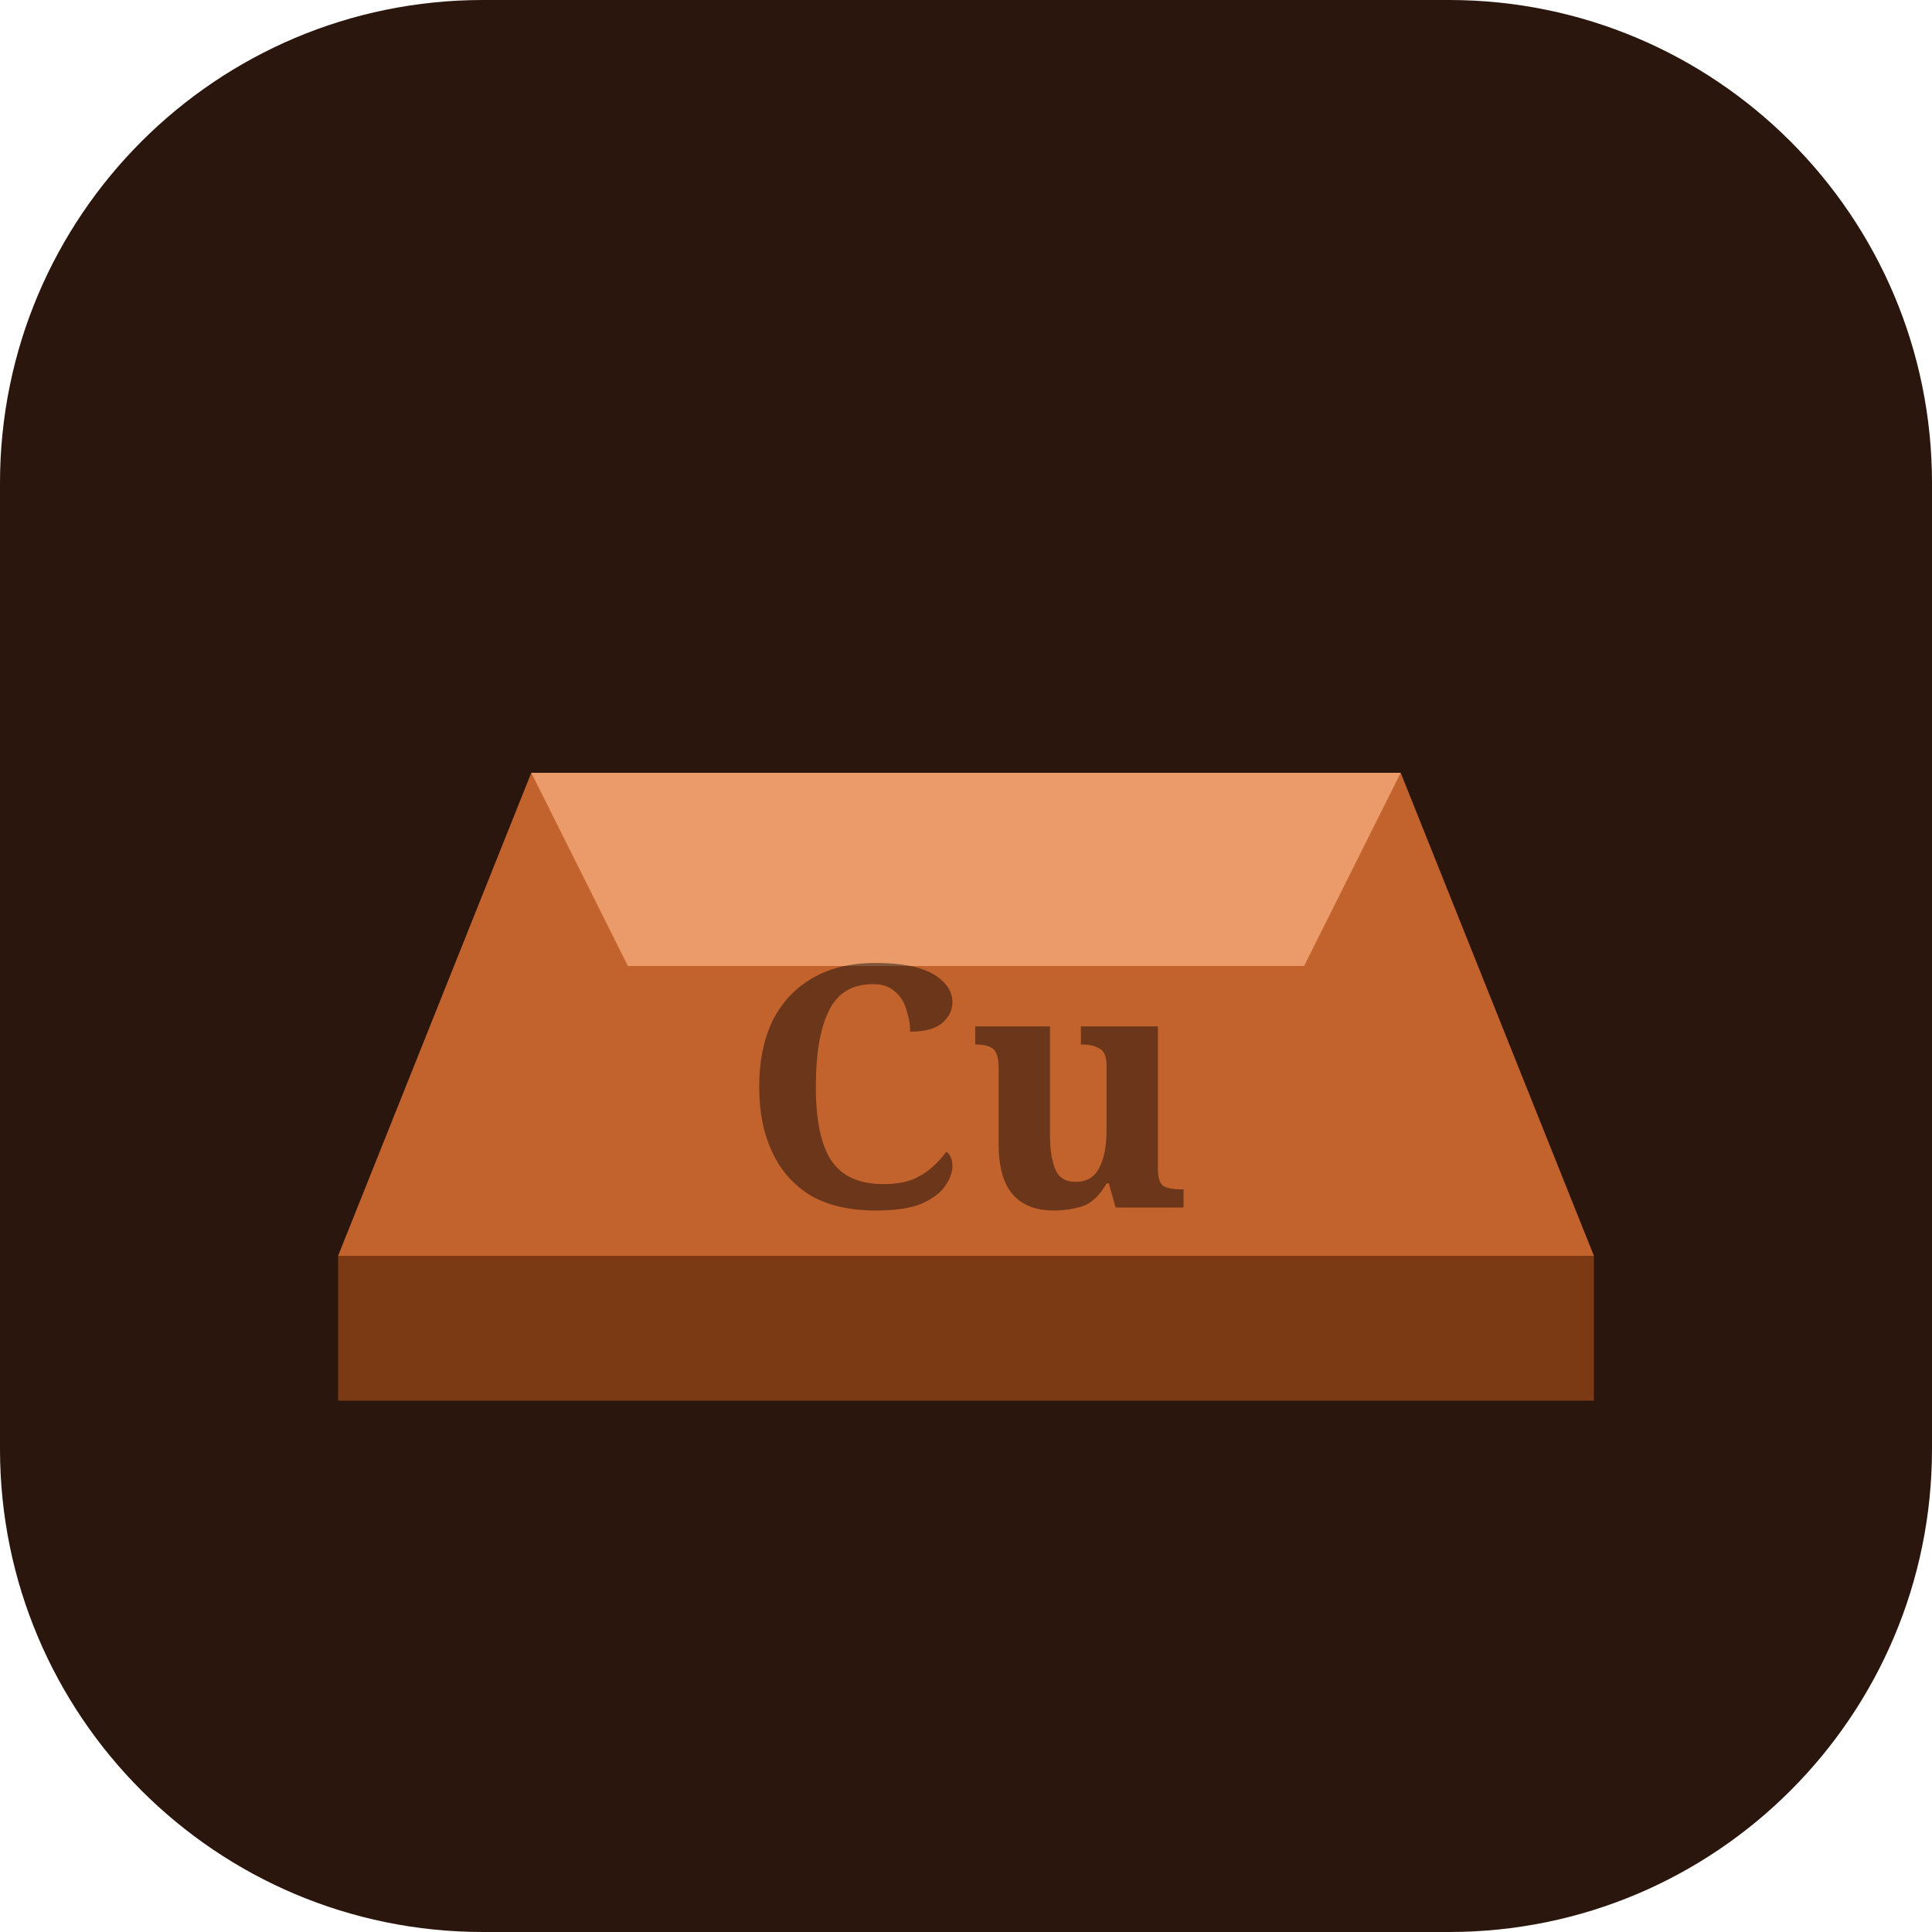
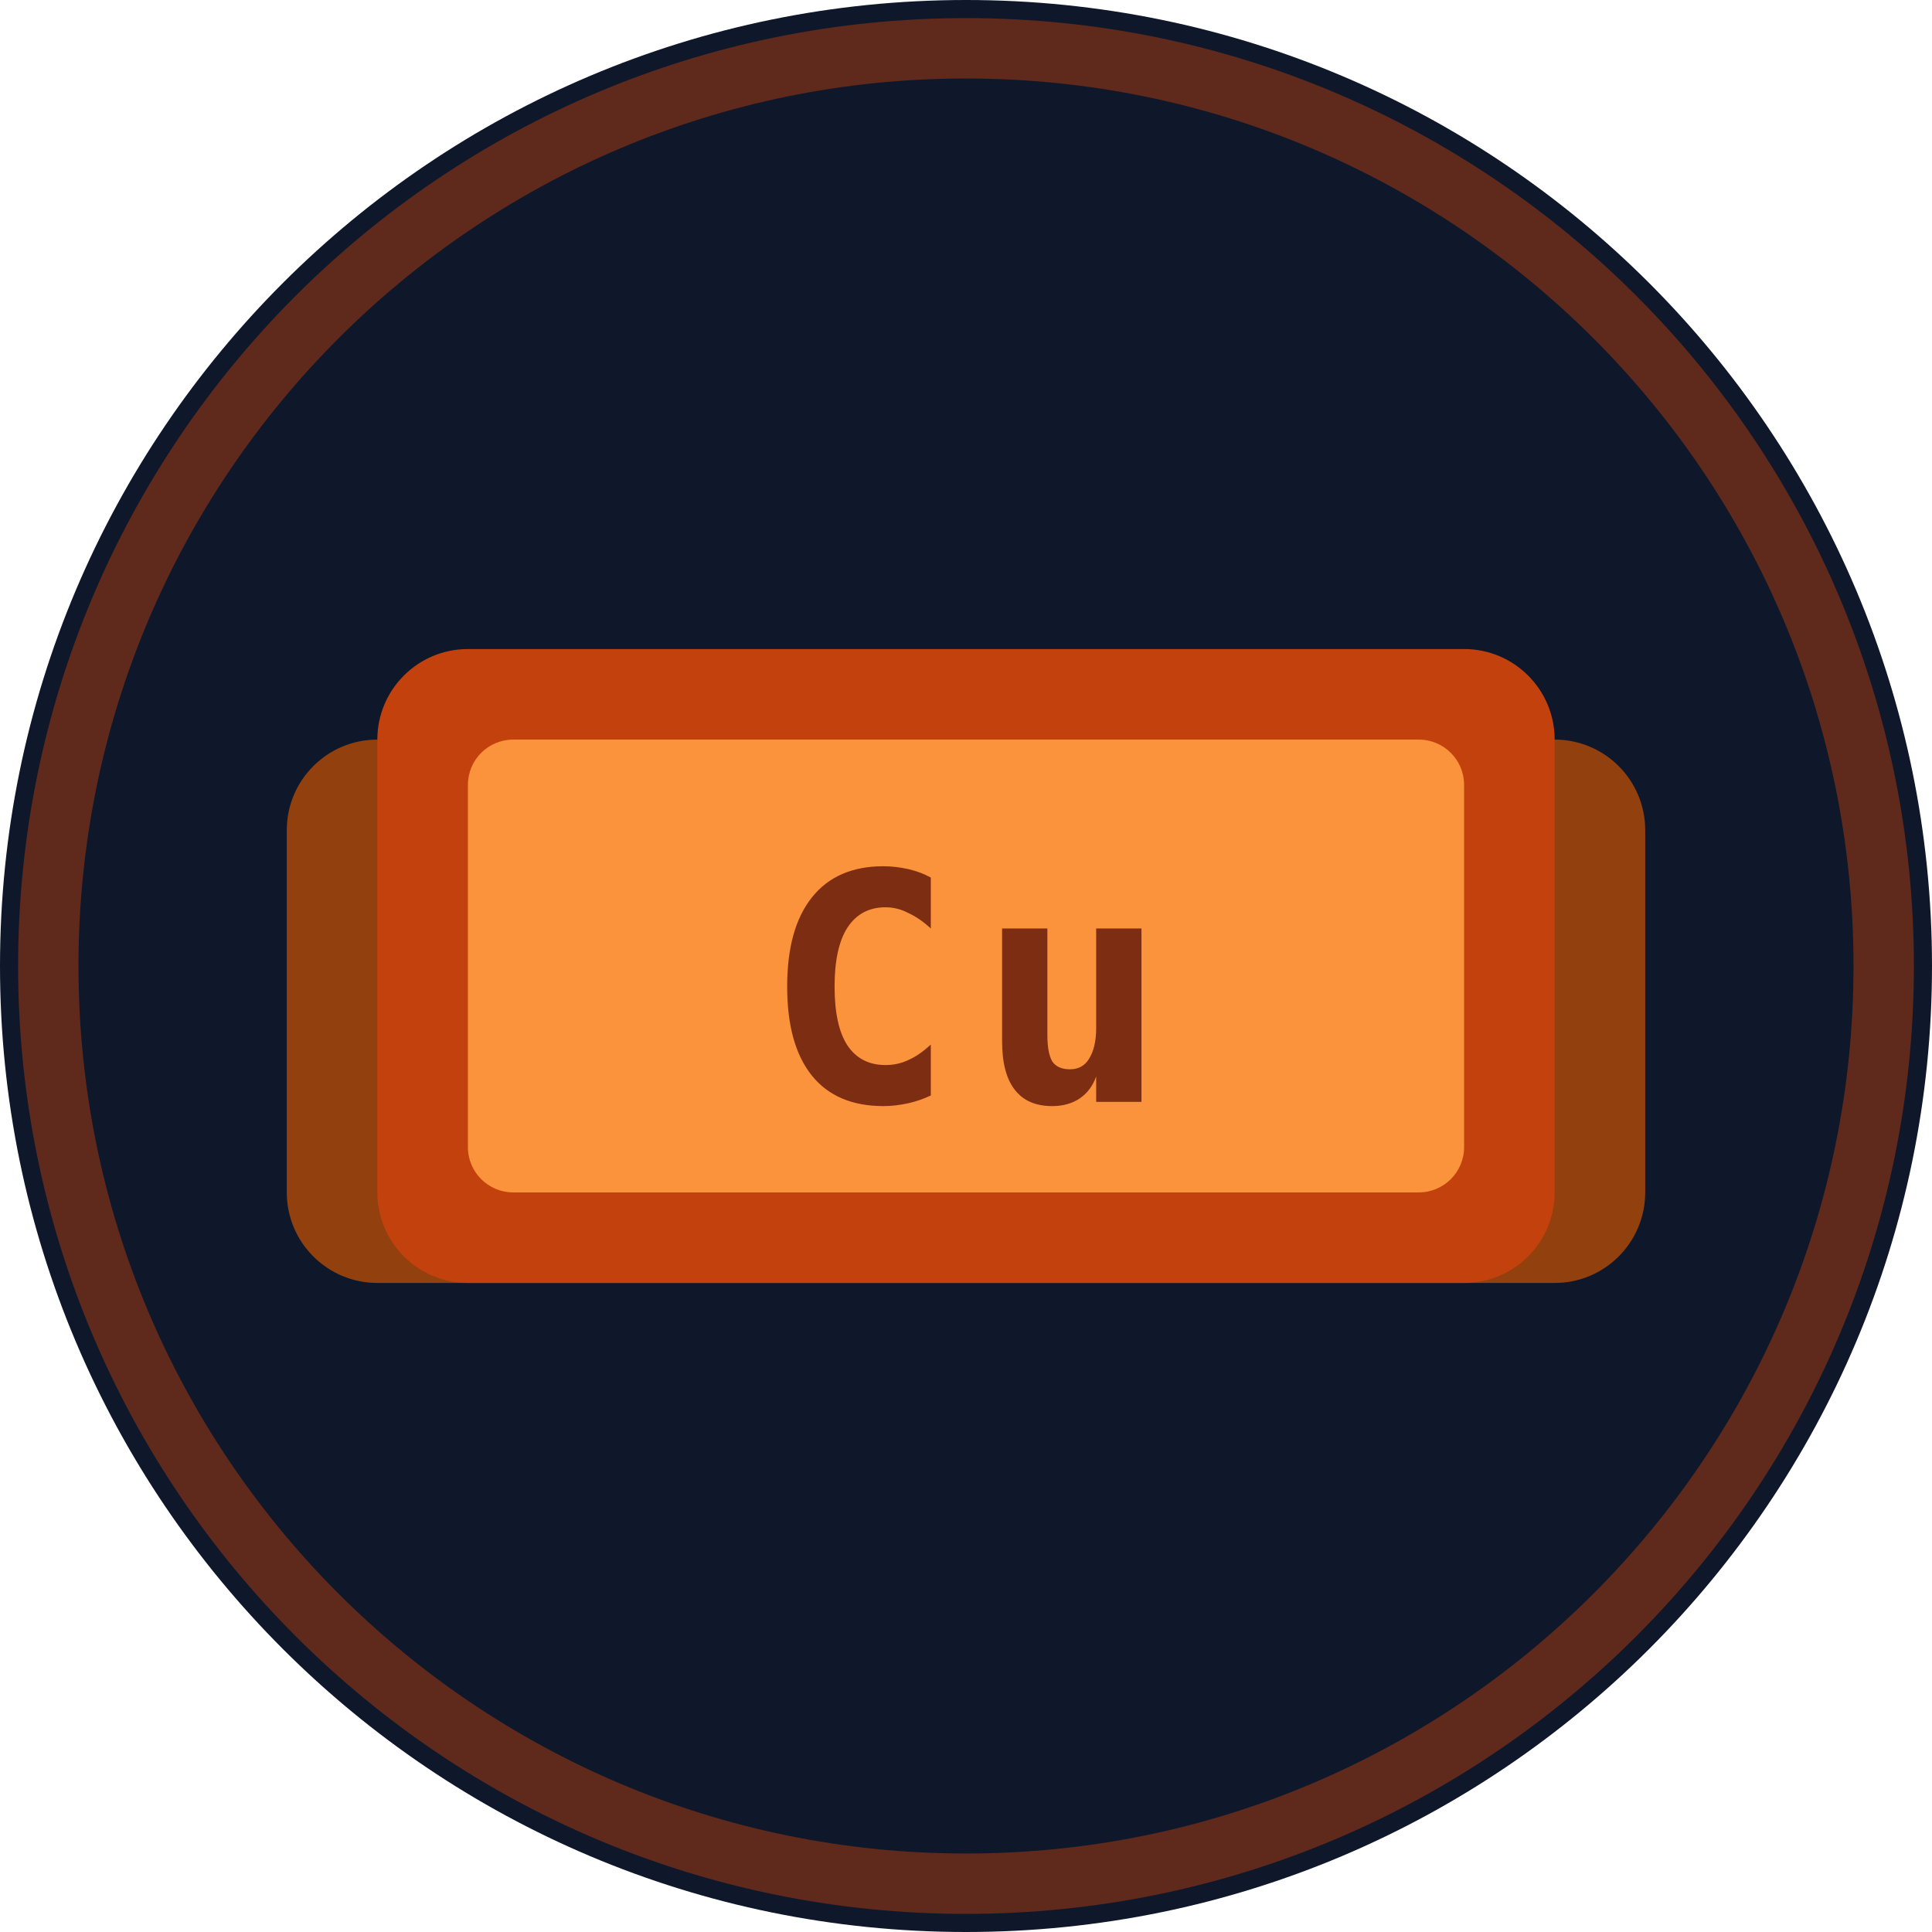
- <svg xmlns="http://www.w3.org/2000/svg" viewBox="0 0 40 40">
-   <rect width="40" height="40" rx="10" fill="#2a160c" />
-   <path d="M7 26l4-10h18l4 10z" fill="#c2622d" />
-   <path d="M11 16h18l-2 4H13z" fill="#f0a070" opacity=".9" />
-   <path d="M7 26h26v3H7z" fill="#7c3a14" />
-   <text x="20" y="25" font-family="Georgia,serif" font-weight="700" font-size="7" fill="rgba(0,0,0,.45)" text-anchor="middle">Cu</text>
+ <svg xmlns="http://www.w3.org/2000/svg" width="64" height="64" viewBox="0 0 32 32">
+   <circle cx="16" cy="16" r="16" fill="#0f172a" />
+   <circle cx="16" cy="16" r="15.2" fill="none" stroke="#c2410c" stroke-opacity="0.45" />
+   <g transform="translate(4 8.5) scale(0.75)">
+     <rect x="1" y="5" width="30" height="12" rx="2" fill="#92400e" />
+     <rect x="3" y="3" width="26" height="14" rx="2" fill="#c2410c" />
+     <rect x="5" y="5" width="22" height="10" rx="1" fill="#fb923c" />
+     <text x="16" y="13" text-anchor="middle" font-size="7" font-weight="800" font-family="monospace,sans-serif" fill="#7c2d12" letter-spacing="0.5">Cu</text>
+   </g>
</svg>
